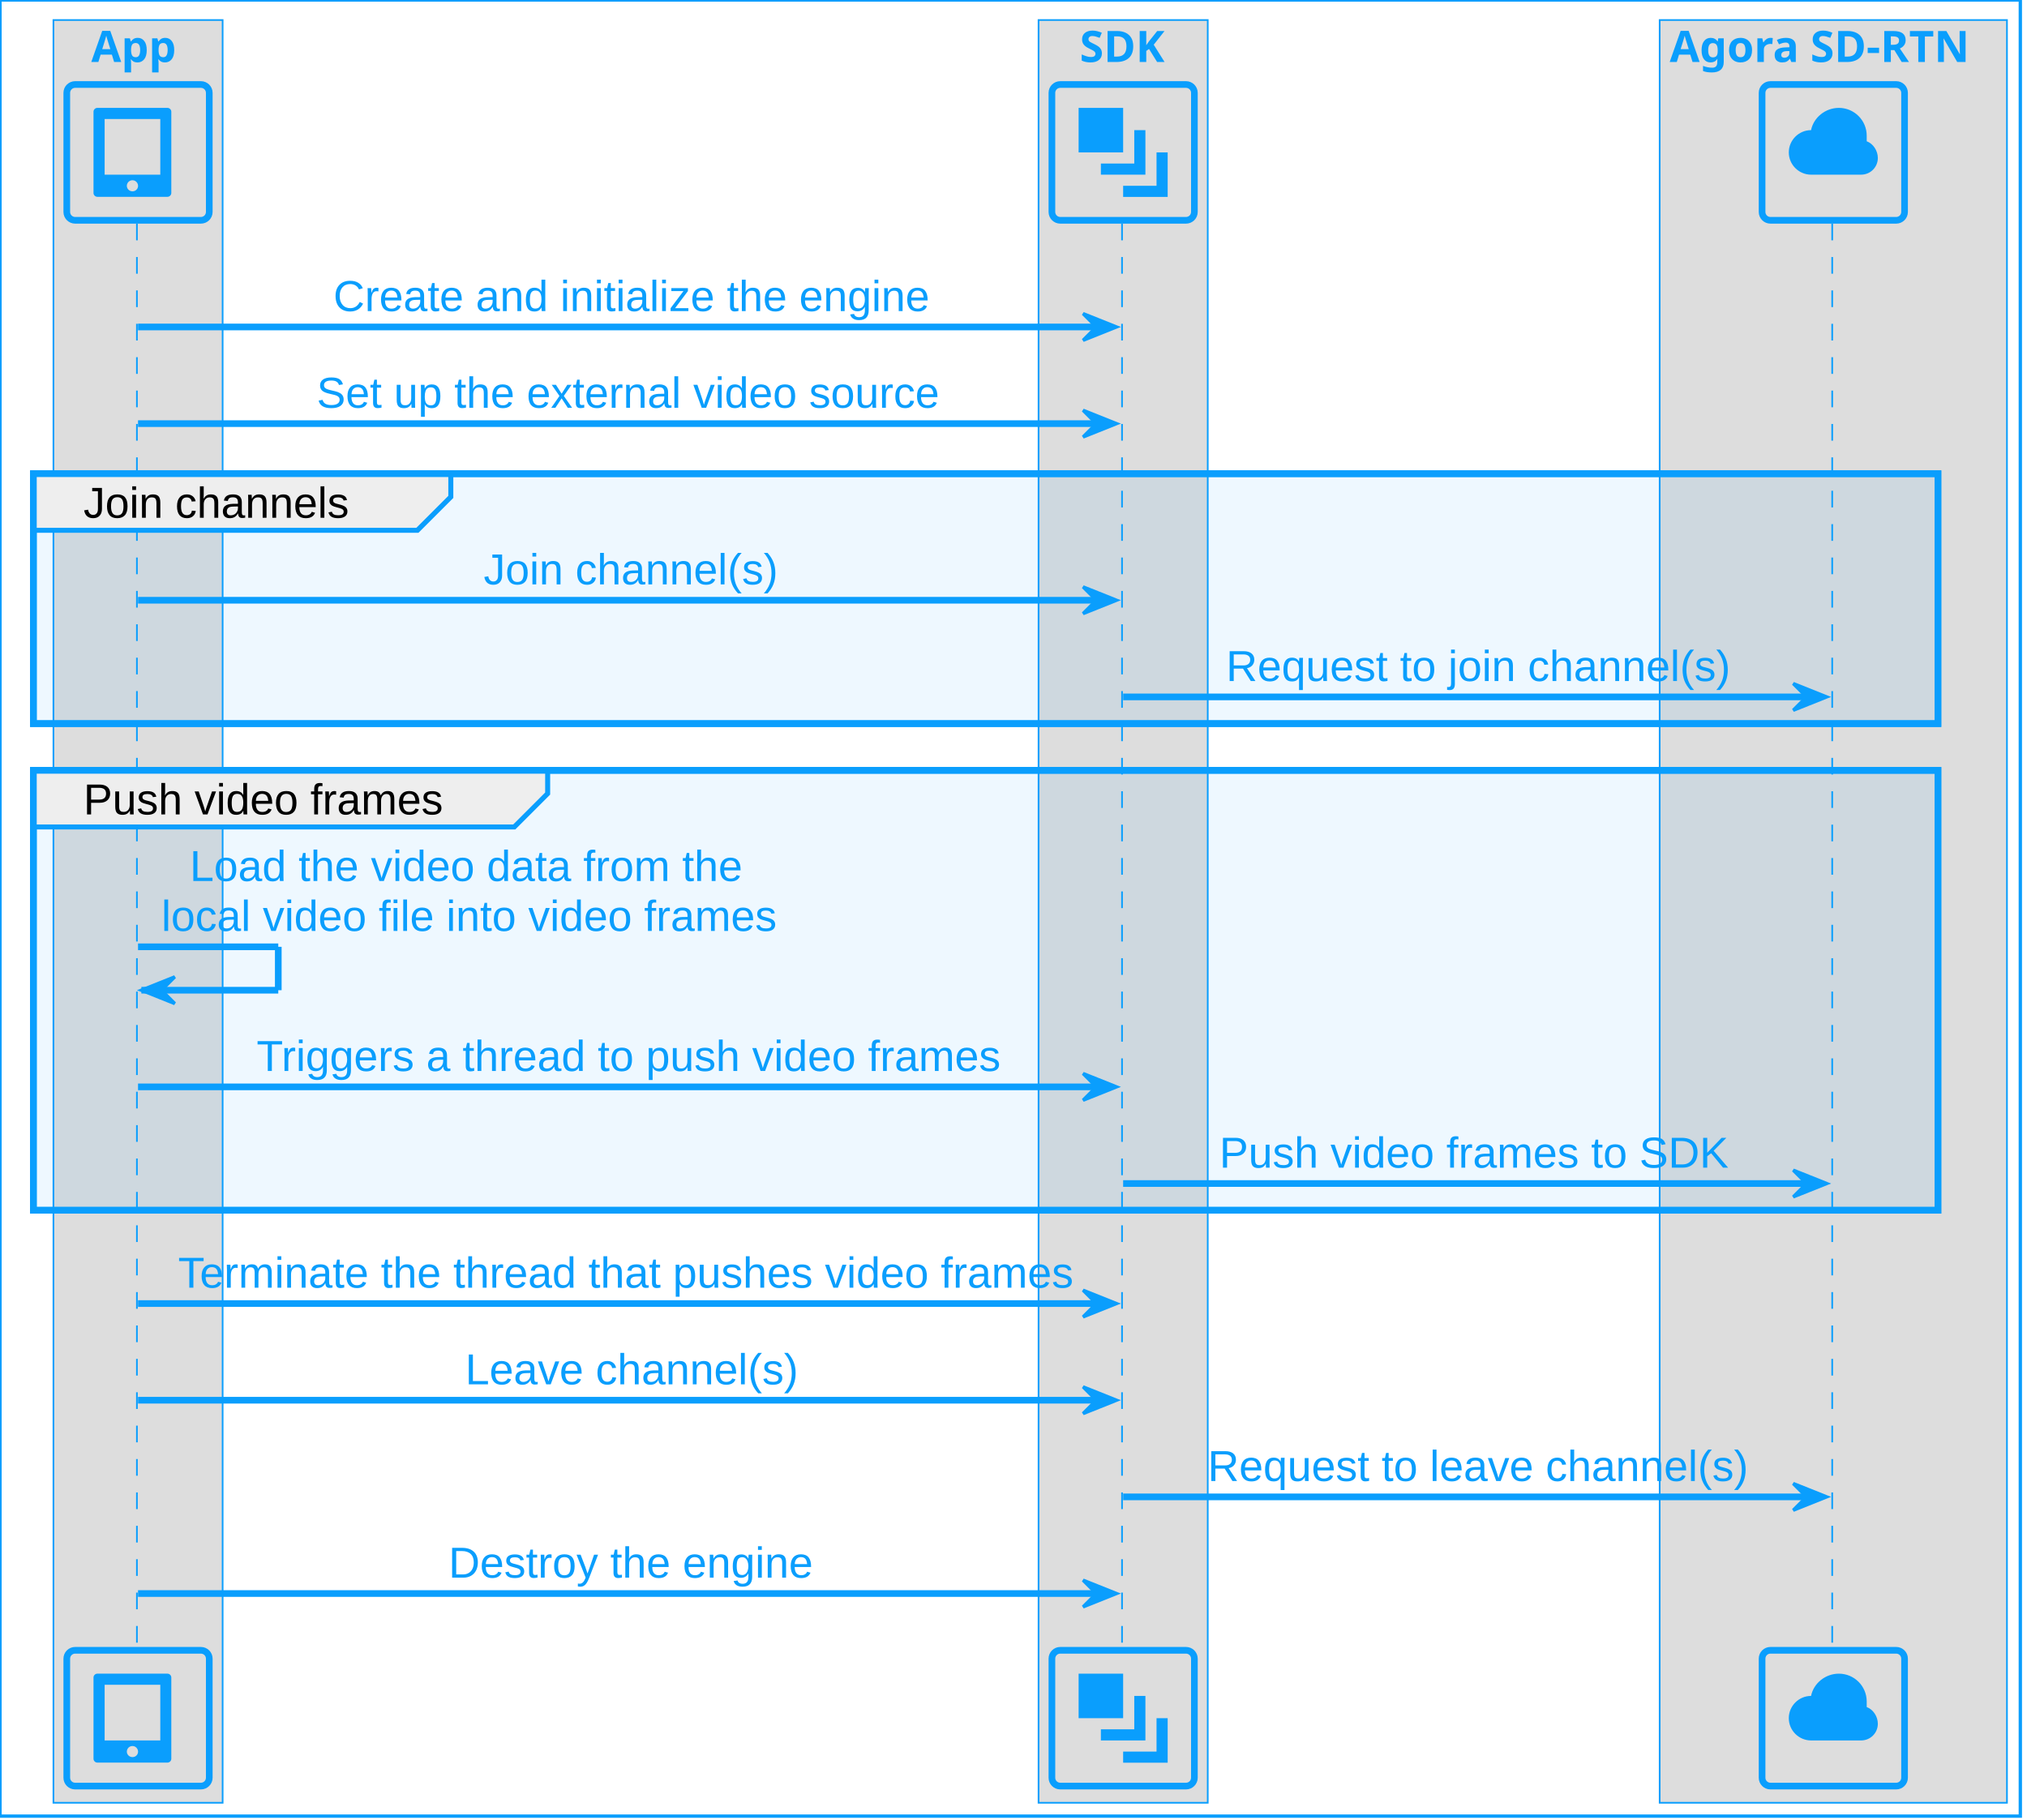
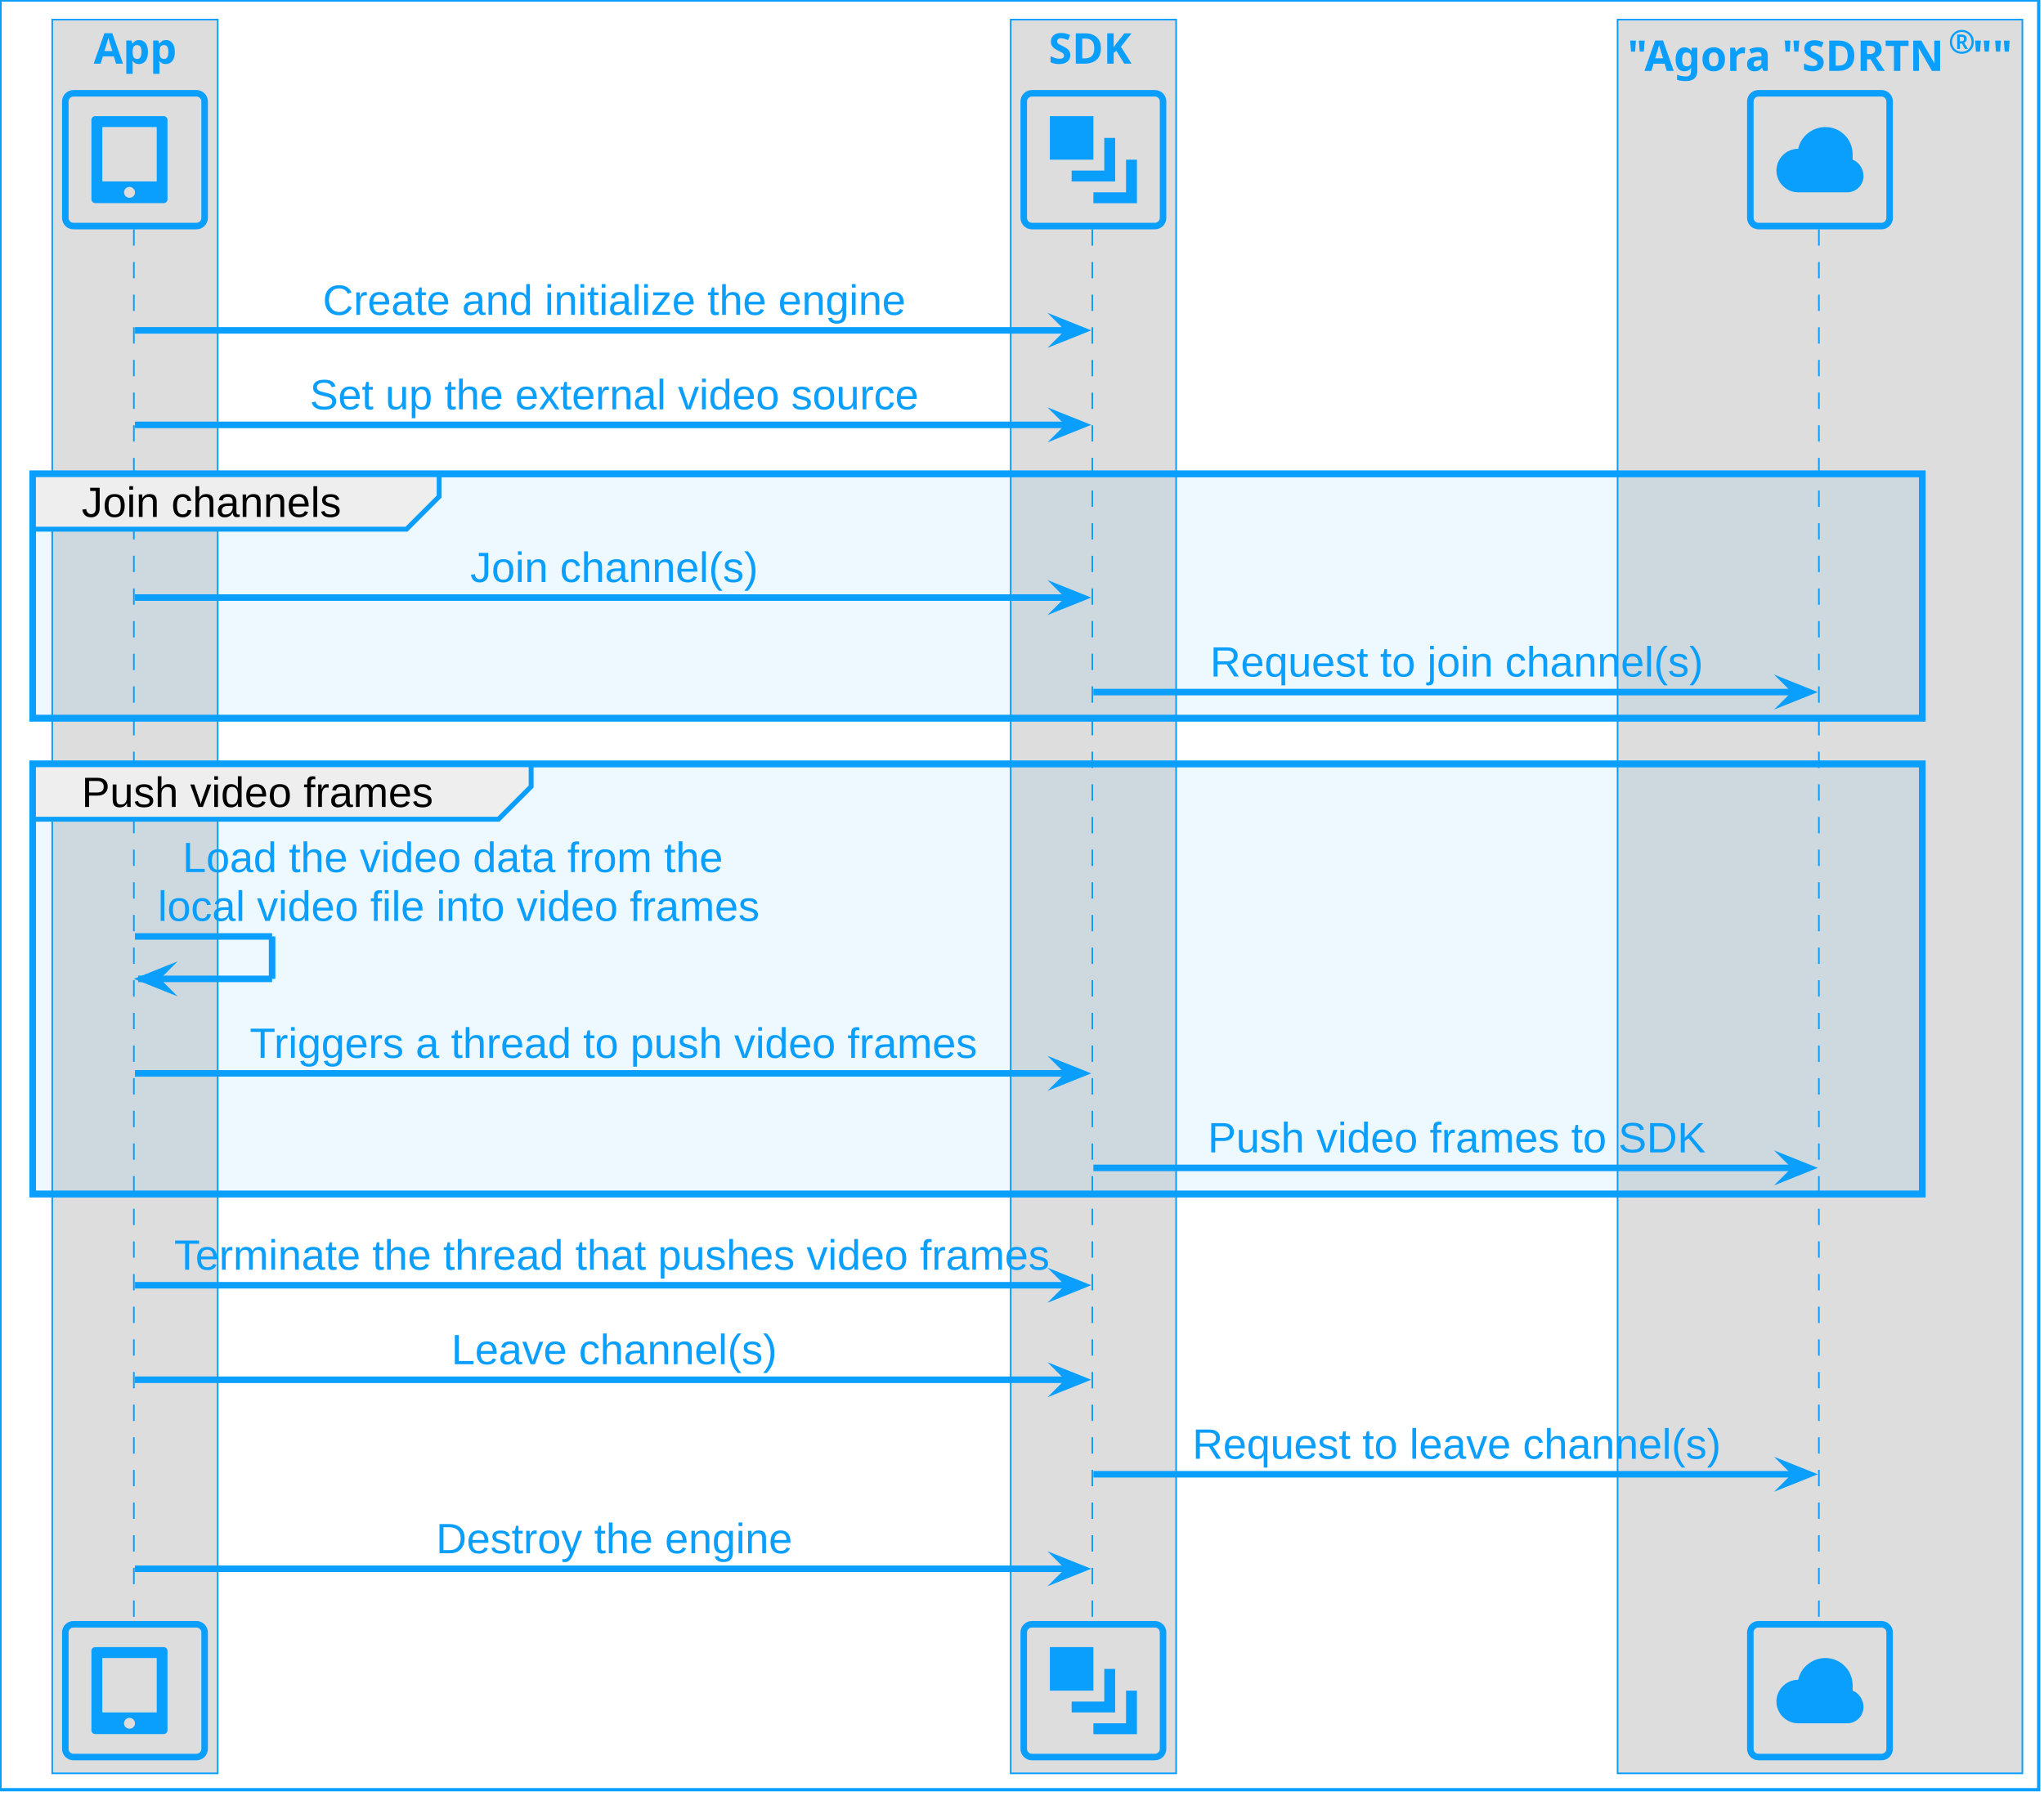
- <svg xmlns="http://www.w3.org/2000/svg" contentStyleType="text/css" height="545px" preserveAspectRatio="none" style="width:607px;height:545px;" version="1.1" viewBox="0 0 607 545" width="607px" zoomAndPan="magnify">
+ <svg xmlns="http://www.w3.org/2000/svg" contentStyleType="text/css" data-diagram-type="SEQUENCE" height="550px" preserveAspectRatio="none" style="width:626px;height:550px;" version="1.1" viewBox="0 0 626 550" width="626px" zoomAndPan="magnify">
  <defs />
  <g>
-     <rect fill="none" height="543.926" style="stroke:#0A9EFD;stroke-width:1.0;" width="605" x="0" y="0" />
-     <rect fill="#999999" fill-opacity="0.333" height="533.926" style="stroke:#0A9EFD;stroke-width:0.5;" width="50.667" x="16" y="6" />
-     <text fill="#0A9EFD" font-family="sans-serif" font-size="13" font-weight="bold" lengthAdjust="spacing" textLength="28" x="27.333" y="18.568">App</text>
-     <rect fill="#999999" fill-opacity="0.333" height="533.926" style="stroke:#0A9EFD;stroke-width:0.5;" width="50.667" x="311" y="6" />
-     <text fill="#0A9EFD" font-family="sans-serif" font-size="13" font-weight="bold" lengthAdjust="spacing" textLength="26" x="323.333" y="18.568">SDK</text>
-     <rect fill="#999999" fill-opacity="0.333" height="533.926" style="stroke:#0A9EFD;stroke-width:0.5;" width="104" x="497" y="6" />
-     <text fill="#0A9EFD" font-family="sans-serif" font-size="13" font-weight="bold" lengthAdjust="spacing" textLength="98" x="500" y="18.568">Agora SD-RTN</text>
-     <rect fill="#0A9EFD" fill-opacity="0.067" height="74.846" style="stroke:#0A9EFD;stroke-width:2.0;" width="570.333" x="10" y="141.875" />
-     <rect fill="#0A9EFD" fill-opacity="0.067" height="131.744" style="stroke:#0A9EFD;stroke-width:2.0;" width="570.333" x="10" y="230.721" />
-     <line style="stroke:#0A9EFD;stroke-width:0.5;stroke-dasharray:5.0,5.0;" x1="41" x2="41" y1="66.977" y2="495.259" />
-     <line style="stroke:#0A9EFD;stroke-width:0.5;stroke-dasharray:5.0,5.0;" x1="336" x2="336" y1="66.977" y2="495.259" />
-     <line style="stroke:#0A9EFD;stroke-width:0.5;stroke-dasharray:5.0,5.0;" x1="548.667" x2="548.667" y1="66.977" y2="495.259" />
-     <rect fill="none" height="40.667" rx="2.5" ry="2.5" style="stroke:#0A9EFD;stroke-width:2.0;" width="42.667" x="20" y="25.311" />
-     <path d="M29.133,32.31 C28.533,32.31 28,32.844 28,33.444 L28,57.81 C28,58.41 28.533,58.944 29.133,58.944 L50.167,58.944 C50.767,58.944 51.3,58.41 51.3,57.81 L51.3,33.444 C51.3,32.844 50.767,32.31 50.167,32.31 L29.133,32.31 M31.333,35.644 L48,35.644 L48,52.31 L31.333,52.31 L31.333,35.644 M39.667,53.977 C40.933,53.977 41.767,55.377 41.133,56.477 C40.5,57.577 38.867,57.577 38.2,56.477 C37.567,55.377 38.367,53.977 39.667,53.977 " fill="#0A9EFD" style="stroke:;stroke-width:0.0;stroke-dasharray:;" />
-     <rect fill="none" height="40.667" rx="2.5" ry="2.5" style="stroke:#0A9EFD;stroke-width:2.0;" width="42.667" x="20" y="494.259" />
-     <path d="M29.133,501.259 C28.533,501.259 28,501.793 28,502.393 L28,526.759 C28,527.359 28.533,527.893 29.133,527.893 L50.167,527.893 C50.767,527.893 51.3,527.359 51.3,526.759 L51.3,502.393 C51.3,501.793 50.767,501.259 50.167,501.259 L29.133,501.259 M31.333,504.593 L48,504.593 L48,521.259 L31.333,521.259 L31.333,504.593 M39.667,522.926 C40.933,522.926 41.767,524.326 41.133,525.426 C40.5,526.526 38.867,526.526 38.2,525.426 C37.567,524.326 38.367,522.926 39.667,522.926 " fill="#0A9EFD" style="stroke:;stroke-width:0.0;stroke-dasharray:;" />
-     <rect fill="none" height="40.667" rx="2.5" ry="2.5" style="stroke:#0A9EFD;stroke-width:2.0;" width="42.667" x="315" y="25.311" />
-     <path d="M323,32.31 L323,45.644 L336.333,45.644 L336.333,32.31 L323,32.31 M339.667,38.977 L339.667,48.977 L329.667,48.977 L329.667,52.31 L343,52.31 L343,38.977 L339.667,38.977 M346.333,45.644 L346.333,55.644 L336.333,55.644 L336.333,58.977 L349.667,58.977 L349.667,45.644 L346.333,45.644 " fill="#0A9EFD" style="stroke:;stroke-width:0.0;stroke-dasharray:;" />
-     <rect fill="none" height="40.667" rx="2.5" ry="2.5" style="stroke:#0A9EFD;stroke-width:2.0;" width="42.667" x="315" y="494.259" />
-     <path d="M323,501.259 L323,514.593 L336.333,514.593 L336.333,501.259 L323,501.259 M339.667,507.926 L339.667,517.926 L329.667,517.926 L329.667,521.259 L343,521.259 L343,507.926 L339.667,507.926 M346.333,514.593 L346.333,524.593 L336.333,524.593 L336.333,527.926 L349.667,527.926 L349.667,514.593 L346.333,514.593 " fill="#0A9EFD" style="stroke:;stroke-width:0.0;stroke-dasharray:;" />
-     <rect fill="none" height="40.667" rx="2.5" ry="2.5" style="stroke:#0A9EFD;stroke-width:2.0;" width="42.667" x="527.667" y="25.311" />
-     <path d="M550.667,32.31 C546.633,32.31 543.1,35.177 542.333,38.977 C538.667,38.977 535.667,41.977 535.667,45.644 C535.667,49.31 538.667,52.31 542.333,52.31 L557.333,52.31 C560.1,52.31 562.333,50.077 562.333,47.31 C562.333,45.144 560.933,43.011 559,42.31 L559,40.644 C559,36.044 555.267,32.31 550.667,32.31 " fill="#0A9EFD" style="stroke:;stroke-width:0.0;stroke-dasharray:;" />
-     <rect fill="none" height="40.667" rx="2.5" ry="2.5" style="stroke:#0A9EFD;stroke-width:2.0;" width="42.667" x="527.667" y="494.259" />
-     <path d="M550.667,501.259 C546.633,501.259 543.1,504.126 542.333,507.926 C538.667,507.926 535.667,510.926 535.667,514.593 C535.667,518.259 538.667,521.259 542.333,521.259 L557.333,521.259 C560.1,521.259 562.333,519.026 562.333,516.259 C562.333,514.093 560.933,511.959 559,511.259 L559,509.593 C559,504.993 555.267,501.259 550.667,501.259 " fill="#0A9EFD" style="stroke:;stroke-width:0.0;stroke-dasharray:;" />
-     <polygon fill="#0A9EFD" points="324.333,93.926,334.333,97.926,324.333,101.926,328.333,97.926" style="stroke:#0A9EFD;stroke-width:1.0;" />
-     <line style="stroke:#0A9EFD;stroke-width:2.0;" x1="41.333" x2="330.333" y1="97.926" y2="97.926" />
-     <text fill="#0A9EFD" font-family="Arial" font-size="13" lengthAdjust="spacing" textLength="178" x="99.833" y="93.171">Create and initialize the engine</text>
-     <polygon fill="#0A9EFD" points="324.333,122.875,334.333,126.875,324.333,130.875,328.333,126.875" style="stroke:#0A9EFD;stroke-width:1.0;" />
-     <line style="stroke:#0A9EFD;stroke-width:2.0;" x1="41.333" x2="330.333" y1="126.875" y2="126.875" />
-     <text fill="#0A9EFD" font-family="Arial" font-size="13" lengthAdjust="spacing" textLength="188" x="94.833" y="122.12">Set up the external video source</text>
-     <path d="M10,141.875 L135,141.875 L135,148.823 L125,158.823 L10,158.823 L10,141.875 " fill="#EEEEEE" style="stroke:#0A9EFD;stroke-width:1.5;" />
-     <rect fill="none" height="74.846" style="stroke:#0A9EFD;stroke-width:2.0;" width="570.333" x="10" y="141.875" />
-     <text fill="#000000" font-family="Arial" font-size="13" lengthAdjust="spacing" textLength="80" x="25" y="155.069">Join channels</text>
-     <polygon fill="#0A9EFD" points="324.333,175.772,334.333,179.772,324.333,183.772,328.333,179.772" style="stroke:#0A9EFD;stroke-width:1.0;" />
-     <line style="stroke:#0A9EFD;stroke-width:2.0;" x1="41.333" x2="330.333" y1="179.772" y2="179.772" />
-     <text fill="#0A9EFD" font-family="Arial" font-size="13" lengthAdjust="spacing" textLength="88" x="144.833" y="175.017">Join channel(s)</text>
-     <polygon fill="#0A9EFD" points="537,204.721,547,208.721,537,212.721,541,208.721" style="stroke:#0A9EFD;stroke-width:1.0;" />
-     <line style="stroke:#0A9EFD;stroke-width:2.0;" x1="336.333" x2="543" y1="208.721" y2="208.721" />
-     <text fill="#0A9EFD" font-family="Arial" font-size="13" lengthAdjust="spacing" textLength="151" x="367.167" y="203.966">Request to join channel(s)</text>
-     <path d="M10,230.721 L164,230.721 L164,237.67 L154,247.67 L10,247.67 L10,230.721 " fill="#EEEEEE" style="stroke:#0A9EFD;stroke-width:1.5;" />
-     <rect fill="none" height="131.744" style="stroke:#0A9EFD;stroke-width:2.0;" width="570.333" x="10" y="230.721" />
-     <text fill="#000000" font-family="Arial" font-size="13" lengthAdjust="spacing" textLength="109" x="25" y="243.915">Push video frames</text>
-     <line style="stroke:#0A9EFD;stroke-width:2.0;" x1="41.333" x2="83.333" y1="283.567" y2="283.567" />
-     <line style="stroke:#0A9EFD;stroke-width:2.0;" x1="83.333" x2="83.333" y1="283.567" y2="296.567" />
-     <line style="stroke:#0A9EFD;stroke-width:2.0;" x1="42.333" x2="83.333" y1="296.567" y2="296.567" />
-     <polygon fill="#0A9EFD" points="52.333,292.567,42.333,296.567,52.333,300.567,48.333,296.567" style="stroke:#0A9EFD;stroke-width:1.0;" />
-     <text fill="#0A9EFD" font-family="Arial" font-size="13" lengthAdjust="spacing" textLength="166" x="56.833" y="263.863">Load the video data from the</text>
-     <text fill="#0A9EFD" font-family="Arial" font-size="13" lengthAdjust="spacing" textLength="187" x="48.333" y="278.812">local video file into video frames</text>
-     <polygon fill="#0A9EFD" points="324.333,321.516,334.333,325.516,324.333,329.516,328.333,325.516" style="stroke:#0A9EFD;stroke-width:1.0;" />
-     <line style="stroke:#0A9EFD;stroke-width:2.0;" x1="41.333" x2="330.333" y1="325.516" y2="325.516" />
-     <text fill="#0A9EFD" font-family="Arial" font-size="13" lengthAdjust="spacing" textLength="224" x="76.833" y="320.761">Triggers a thread to push video frames</text>
-     <polygon fill="#0A9EFD" points="537,350.464,547,354.464,537,358.464,541,354.464" style="stroke:#0A9EFD;stroke-width:1.0;" />
-     <line style="stroke:#0A9EFD;stroke-width:2.0;" x1="336.333" x2="543" y1="354.464" y2="354.464" />
-     <text fill="#0A9EFD" font-family="Arial" font-size="13" lengthAdjust="spacing" textLength="155" x="365.167" y="349.71">Push video frames to SDK</text>
-     <polygon fill="#0A9EFD" points="324.333,386.413,334.333,390.413,324.333,394.413,328.333,390.413" style="stroke:#0A9EFD;stroke-width:1.0;" />
-     <line style="stroke:#0A9EFD;stroke-width:2.0;" x1="41.333" x2="330.333" y1="390.413" y2="390.413" />
-     <text fill="#0A9EFD" font-family="Arial" font-size="13" lengthAdjust="spacing" textLength="271" x="53.333" y="385.658">Terminate the thread that pushes video frames</text>
-     <polygon fill="#0A9EFD" points="324.333,415.362,334.333,419.362,324.333,423.362,328.333,419.362" style="stroke:#0A9EFD;stroke-width:1.0;" />
-     <line style="stroke:#0A9EFD;stroke-width:2.0;" x1="41.333" x2="330.333" y1="419.362" y2="419.362" />
-     <text fill="#0A9EFD" font-family="Arial" font-size="13" lengthAdjust="spacing" textLength="99" x="139.333" y="414.607">Leave channel(s)</text>
-     <polygon fill="#0A9EFD" points="537,444.311,547,448.311,537,452.311,541,448.311" style="stroke:#0A9EFD;stroke-width:1.0;" />
-     <line style="stroke:#0A9EFD;stroke-width:2.0;" x1="336.333" x2="543" y1="448.311" y2="448.311" />
-     <text fill="#0A9EFD" font-family="Arial" font-size="13" lengthAdjust="spacing" textLength="162" x="361.667" y="443.556">Request to leave channel(s)</text>
-     <polygon fill="#0A9EFD" points="324.333,473.259,334.333,477.259,324.333,481.259,328.333,477.259" style="stroke:#0A9EFD;stroke-width:1.0;" />
-     <line style="stroke:#0A9EFD;stroke-width:2.0;" x1="41.333" x2="330.333" y1="477.259" y2="477.259" />
-     <text fill="#0A9EFD" font-family="Arial" font-size="13" lengthAdjust="spacing" textLength="109" x="134.333" y="472.505">Destroy the engine</text>
+     <rect fill="none" height="548.194" style="stroke:#0A9EFD;stroke-width:1;" width="624.375" x="0" y="0" />
+     <rect fill="#999999" fill-opacity="0.333" height="537.194" style="stroke:#0A9EFD;stroke-width:0.5;" width="50.667" x="16" y="6" />
+     <text fill="#0A9EFD" font-family="sans-serif" font-size="13" font-weight="700" lengthAdjust="spacing" textLength="25.27" x="28.698" y="19.495">App</text>
+     <rect fill="#999999" fill-opacity="0.333" height="537.194" style="stroke:#0A9EFD;stroke-width:0.5;" width="50.667" x="309.534" y="6" />
+     <text fill="#0A9EFD" font-family="sans-serif" font-size="13" font-weight="700" lengthAdjust="spacing" textLength="27.447" x="321.144" y="19.495">SDK</text>
+     <rect fill="#999999" fill-opacity="0.333" height="537.194" style="stroke:#0A9EFD;stroke-width:0.5;" width="123.97" x="495.406" y="6" />
+     <text fill="#0A9EFD" font-family="sans-serif" font-size="13" font-weight="700" lengthAdjust="spacing" textLength="98.274" x="498.406" y="21.722">"Agora "SDRTN</text>
+     <text fill="#0A9EFD" font-family="sans-serif" font-size="10" font-weight="700" lengthAdjust="spacing" textLength="7.368" x="596.68" y="16.381">®</text>
+     <text fill="#0A9EFD" font-family="sans-serif" font-size="13" font-weight="700" lengthAdjust="spacing" textLength="12.327" x="604.048" y="21.722">""</text>
+     <rect fill="#0A9EFD" fill-opacity="0.067" height="74.846" style="stroke:#0A9EFD;stroke-width:2;" width="578.724" x="10" y="145.142" />
+     <rect fill="#0A9EFD" fill-opacity="0.067" height="131.744" style="stroke:#0A9EFD;stroke-width:2;" width="578.724" x="10" y="233.988" />
+     <g class="participant-lifeline" data-entity-uid="part1" data-qualified-name="APP" data-source-line="4" id="part1-lifeline">
+       <g>
+         <rect fill="#000000" fill-opacity="0" height="428.282" width="8" x="37.333" y="70.245" />
+         <line style="stroke:#0A9EFD;stroke-width:0.5;stroke-dasharray:5,5;" x1="41" x2="41" y1="70.245" y2="498.527" />
+       </g>
+     </g>
+     <g class="participant-lifeline" data-entity-uid="part2" data-qualified-name="SDK" data-source-line="8" id="part2-lifeline">
+       <g>
+         <rect fill="#000000" fill-opacity="0" height="428.282" width="8" x="330.868" y="70.245" />
+         <line style="stroke:#0A9EFD;stroke-width:0.5;stroke-dasharray:5,5;" x1="334.534" x2="334.534" y1="70.245" y2="498.527" />
+       </g>
+     </g>
+     <g class="participant-lifeline" data-entity-uid="part3" data-qualified-name="RTN" data-source-line="12" id="part3-lifeline">
+       <g>
+         <rect fill="#000000" fill-opacity="0" height="428.282" width="8" x="553.391" y="70.245" />
+         <line style="stroke:#0A9EFD;stroke-width:0.5;stroke-dasharray:5,5;" x1="557.057" x2="557.057" y1="70.245" y2="498.527" />
+       </g>
+     </g>
+     <g class="participant participant-head" data-entity-uid="part1" data-qualified-name="APP" data-source-line="4" id="part1-head">
+       <rect fill="none" height="40.667" rx="2.5" ry="2.5" style="stroke:#0A9EFD;stroke-width:2;" width="42.667" x="20" y="28.578" />
+       <path d="M29.133,35.578 C28.533,35.578 28,36.111 28,36.712 L28,61.078 C28,61.678 28.533,62.212 29.133,62.212 L50.167,62.212 C50.767,62.212 51.3,61.678 51.3,61.078 L51.3,36.712 C51.3,36.111 50.767,35.578 50.167,35.578 L29.133,35.578 M31.333,38.911 L48,38.911 L48,55.578 L31.333,55.578 L31.333,38.911 M39.667,57.245 C40.933,57.245 41.767,58.645 41.133,59.745 C40.5,60.845 38.867,60.845 38.2,59.745 C37.567,58.645 38.367,57.245 39.667,57.245" fill="#0A9EFD" />
+     </g>
+     <g class="participant participant-tail" data-entity-uid="part1" data-qualified-name="APP" data-source-line="4" id="part1-tail">
+       <rect fill="none" height="40.667" rx="2.5" ry="2.5" style="stroke:#0A9EFD;stroke-width:2;" width="42.667" x="20" y="497.527" />
+       <path d="M29.133,504.527 C28.533,504.527 28,505.06 28,505.66 L28,530.027 C28,530.627 28.533,531.16 29.133,531.16 L50.167,531.16 C50.767,531.16 51.3,530.627 51.3,530.027 L51.3,505.66 C51.3,505.06 50.767,504.527 50.167,504.527 L29.133,504.527 M31.333,507.86 L48,507.86 L48,524.527 L31.333,524.527 L31.333,507.86 M39.667,526.194 C40.933,526.194 41.767,527.594 41.133,528.694 C40.5,529.794 38.867,529.794 38.2,528.694 C37.567,527.594 38.367,526.194 39.667,526.194" fill="#0A9EFD" />
+     </g>
+     <g class="participant participant-head" data-entity-uid="part2" data-qualified-name="SDK" data-source-line="8" id="part2-head">
+       <rect fill="none" height="40.667" rx="2.5" ry="2.5" style="stroke:#0A9EFD;stroke-width:2;" width="42.667" x="313.534" y="28.578" />
+       <path d="M321.534,35.578 L321.534,48.911 L334.868,48.911 L334.868,35.578 L321.534,35.578 M338.201,42.245 L338.201,52.245 L328.201,52.245 L328.201,55.578 L341.534,55.578 L341.534,42.245 L338.201,42.245 M344.868,48.911 L344.868,58.911 L334.868,58.911 L334.868,62.245 L348.201,62.245 L348.201,48.911 L344.868,48.911" fill="#0A9EFD" />
+     </g>
+     <g class="participant participant-tail" data-entity-uid="part2" data-qualified-name="SDK" data-source-line="8" id="part2-tail">
+       <rect fill="none" height="40.667" rx="2.5" ry="2.5" style="stroke:#0A9EFD;stroke-width:2;" width="42.667" x="313.534" y="497.527" />
+       <path d="M321.534,504.527 L321.534,517.86 L334.868,517.86 L334.868,504.527 L321.534,504.527 M338.201,511.194 L338.201,521.194 L328.201,521.194 L328.201,524.527 L341.534,524.527 L341.534,511.194 L338.201,511.194 M344.868,517.86 L344.868,527.86 L334.868,527.86 L334.868,531.194 L348.201,531.194 L348.201,517.86 L344.868,517.86" fill="#0A9EFD" />
+     </g>
+     <g class="participant participant-head" data-entity-uid="part3" data-qualified-name="RTN" data-source-line="12" id="part3-head">
+       <rect fill="none" height="40.667" rx="2.5" ry="2.5" style="stroke:#0A9EFD;stroke-width:2;" width="42.667" x="536.057" y="28.578" />
+       <path d="M559.057,38.911 C555.024,38.911 551.491,41.778 550.724,45.578 C547.057,45.578 544.057,48.578 544.057,52.245 C544.057,55.911 547.057,58.911 550.724,58.911 L565.724,58.911 C568.491,58.911 570.724,56.678 570.724,53.911 C570.724,51.745 569.324,49.611 567.391,48.911 L567.391,47.245 C567.391,42.645 563.657,38.911 559.057,38.911" fill="#0A9EFD" />
+     </g>
+     <g class="participant participant-tail" data-entity-uid="part3" data-qualified-name="RTN" data-source-line="12" id="part3-tail">
+       <rect fill="none" height="40.667" rx="2.5" ry="2.5" style="stroke:#0A9EFD;stroke-width:2;" width="42.667" x="536.057" y="497.527" />
+       <path d="M559.057,507.86 C555.024,507.86 551.491,510.727 550.724,514.527 C547.057,514.527 544.057,517.527 544.057,521.194 C544.057,524.86 547.057,527.86 550.724,527.86 L565.724,527.86 C568.491,527.86 570.724,525.627 570.724,522.86 C570.724,520.694 569.324,518.56 567.391,517.86 L567.391,516.194 C567.391,511.594 563.657,507.86 559.057,507.86" fill="#0A9EFD" />
+     </g>
+     <g class="message" data-entity-1="part1" data-entity-2="part2" data-source-line="15" id="msg1">
+       <polygon fill="#0A9EFD" points="322.868,97.194,332.868,101.194,322.868,105.194,326.868,101.194" style="stroke:#0A9EFD;stroke-width:1;stroke-linejoin:miter;stroke-miterlimit:10;" />
+       <line style="stroke:#0A9EFD;stroke-width:2;" x1="41.333" x2="328.868" y1="101.194" y2="101.194" />
+       <text fill="#0A9EFD" font-family="Arial" font-size="13" lengthAdjust="spacing" textLength="178.509" x="98.846" y="96.439">Create and initialize the engine</text>
+     </g>
+     <g class="message" data-entity-1="part1" data-entity-2="part2" data-source-line="16" id="msg2">
+       <polygon fill="#0A9EFD" points="322.868,126.142,332.868,130.142,322.868,134.142,326.868,130.142" style="stroke:#0A9EFD;stroke-width:1;stroke-linejoin:miter;stroke-miterlimit:10;" />
+       <line style="stroke:#0A9EFD;stroke-width:2;" x1="41.333" x2="328.868" y1="130.142" y2="130.142" />
+       <text fill="#0A9EFD" font-family="Arial" font-size="13" lengthAdjust="spacing" textLength="186.45" x="94.876" y="125.387">Set up the external video source</text>
+     </g>
+     <path d="M10,145.142 L134.498,145.142 L134.498,152.091 L124.498,162.091 L10,162.091 L10,145.142" fill="#EEEEEE" style="stroke:#0A9EFD;stroke-width:1.5;" />
+     <rect fill="none" height="74.846" style="stroke:#0A9EFD;stroke-width:2;" width="578.724" x="10" y="145.142" />
+     <text fill="#000000" font-family="Arial" font-size="13" lengthAdjust="spacing" textLength="79.498" x="25" y="158.336">Join channels</text>
+     <g class="message" data-entity-1="part1" data-entity-2="part2" data-source-line="19" id="msg3">
+       <polygon fill="#0A9EFD" points="322.868,179.04,332.868,183.04,322.868,187.04,326.868,183.04" style="stroke:#0A9EFD;stroke-width:1;stroke-linejoin:miter;stroke-miterlimit:10;" />
+       <line style="stroke:#0A9EFD;stroke-width:2;" x1="41.333" x2="328.868" y1="183.04" y2="183.04" />
+       <text fill="#0A9EFD" font-family="Arial" font-size="13" lengthAdjust="spacing" textLength="88.156" x="144.022" y="178.285">Join channel(s)</text>
+     </g>
+     <g class="message" data-entity-1="part2" data-entity-2="part3" data-source-line="20" id="msg4">
+       <polygon fill="#0A9EFD" points="545.391,207.988,555.391,211.988,545.391,215.988,549.391,211.988" style="stroke:#0A9EFD;stroke-width:1;stroke-linejoin:miter;stroke-miterlimit:10;" />
+       <line style="stroke:#0A9EFD;stroke-width:2;" x1="334.868" x2="551.391" y1="211.988" y2="211.988" />
+       <text fill="#0A9EFD" font-family="Arial" font-size="13" lengthAdjust="spacing" textLength="151.03" x="370.614" y="207.234">Request to join channel(s)</text>
+     </g>
+     <path d="M10,233.988 L162.663,233.988 L162.663,240.937 L152.663,250.937 L10,250.937 L10,233.988" fill="#EEEEEE" style="stroke:#0A9EFD;stroke-width:1.5;" />
+     <rect fill="none" height="131.744" style="stroke:#0A9EFD;stroke-width:2;" width="578.724" x="10" y="233.988" />
+     <text fill="#000000" font-family="Arial" font-size="13" lengthAdjust="spacing" textLength="107.663" x="25" y="247.182">Push video frames</text>
+     <g class="message" data-entity-1="part1" data-entity-2="part1" data-source-line="24" id="msg5">
+       <line style="stroke:#0A9EFD;stroke-width:2;" x1="41.333" x2="83.333" y1="286.835" y2="286.835" />
+       <line style="stroke:#0A9EFD;stroke-width:2;" x1="83.333" x2="83.333" y1="286.835" y2="299.835" />
+       <line style="stroke:#0A9EFD;stroke-width:2;" x1="42.333" x2="83.333" y1="299.835" y2="299.835" />
+       <polygon fill="#0A9EFD" points="52.333,295.835,42.333,299.835,52.333,303.835,48.333,299.835" style="stroke:#0A9EFD;stroke-width:1;stroke-linejoin:miter;stroke-miterlimit:10;" />
+       <text fill="#0A9EFD" font-family="Arial" font-size="13" lengthAdjust="spacing" textLength="165.502" x="55.906" y="267.131">Load the video data from the</text>
+       <text fill="#0A9EFD" font-family="Arial" font-size="13" lengthAdjust="spacing" textLength="184.26" x="48.333" y="282.08">local video file into video frames</text>
+     </g>
+     <g class="message" data-entity-1="part1" data-entity-2="part2" data-source-line="25" id="msg6">
+       <polygon fill="#0A9EFD" points="322.868,324.783,332.868,328.783,322.868,332.783,326.868,328.783" style="stroke:#0A9EFD;stroke-width:1;stroke-linejoin:miter;stroke-miterlimit:10;" />
+       <line style="stroke:#0A9EFD;stroke-width:2;" x1="41.333" x2="328.868" y1="328.783" y2="328.783" />
+       <text fill="#0A9EFD" font-family="Arial" font-size="13" lengthAdjust="spacing" textLength="223.279" x="76.461" y="324.029">Triggers a thread to push video frames</text>
+     </g>
+     <g class="message" data-entity-1="part2" data-entity-2="part3" data-source-line="26" id="msg7">
+       <polygon fill="#0A9EFD" points="545.391,353.732,555.391,357.732,545.391,361.732,549.391,357.732" style="stroke:#0A9EFD;stroke-width:1;stroke-linejoin:miter;stroke-miterlimit:10;" />
+       <line style="stroke:#0A9EFD;stroke-width:2;" x1="334.868" x2="551.391" y1="357.732" y2="357.732" />
+       <text fill="#0A9EFD" font-family="Arial" font-size="13" lengthAdjust="spacing" textLength="152.458" x="369.9" y="352.977">Push video frames to SDK</text>
+     </g>
+     <g class="message" data-entity-1="part1" data-entity-2="part2" data-source-line="29" id="msg8">
+       <polygon fill="#0A9EFD" points="322.868,389.681,332.868,393.681,322.868,397.681,326.868,393.681" style="stroke:#0A9EFD;stroke-width:1;stroke-linejoin:miter;stroke-miterlimit:10;" />
+       <line style="stroke:#0A9EFD;stroke-width:2;" x1="41.333" x2="328.868" y1="393.681" y2="393.681" />
+       <text fill="#0A9EFD" font-family="Arial" font-size="13" lengthAdjust="spacing" textLength="269.534" x="53.333" y="388.926">Terminate the thread that pushes video frames</text>
+     </g>
+     <g class="message" data-entity-1="part1" data-entity-2="part2" data-source-line="31" id="msg9">
+       <polygon fill="#0A9EFD" points="322.868,418.63,332.868,422.63,322.868,426.63,326.868,422.63" style="stroke:#0A9EFD;stroke-width:1;stroke-linejoin:miter;stroke-miterlimit:10;" />
+       <line style="stroke:#0A9EFD;stroke-width:2;" x1="41.333" x2="328.868" y1="422.63" y2="422.63" />
+       <text fill="#0A9EFD" font-family="Arial" font-size="13" lengthAdjust="spacing" textLength="99.728" x="138.236" y="417.875">Leave channel(s)</text>
+     </g>
+     <g class="message" data-entity-1="part2" data-entity-2="part3" data-source-line="32" id="msg10">
+       <polygon fill="#0A9EFD" points="545.391,447.578,555.391,451.578,545.391,455.578,549.391,451.578" style="stroke:#0A9EFD;stroke-width:1;stroke-linejoin:miter;stroke-miterlimit:10;" />
+       <line style="stroke:#0A9EFD;stroke-width:2;" x1="334.868" x2="551.391" y1="451.578" y2="451.578" />
+       <text fill="#0A9EFD" font-family="Arial" font-size="13" lengthAdjust="spacing" textLength="161.872" x="365.193" y="446.823">Request to leave channel(s)</text>
+     </g>
+     <g class="message" data-entity-1="part1" data-entity-2="part2" data-source-line="33" id="msg11">
+       <polygon fill="#0A9EFD" points="322.868,476.527,332.868,480.527,322.868,484.527,326.868,480.527" style="stroke:#0A9EFD;stroke-width:1;stroke-linejoin:miter;stroke-miterlimit:10;" />
+       <line style="stroke:#0A9EFD;stroke-width:2;" x1="41.333" x2="328.868" y1="480.527" y2="480.527" />
+       <text fill="#0A9EFD" font-family="Arial" font-size="13" lengthAdjust="spacing" textLength="109.123" x="133.539" y="475.772">Destroy the engine</text>
+     </g>
  </g>
</svg>
